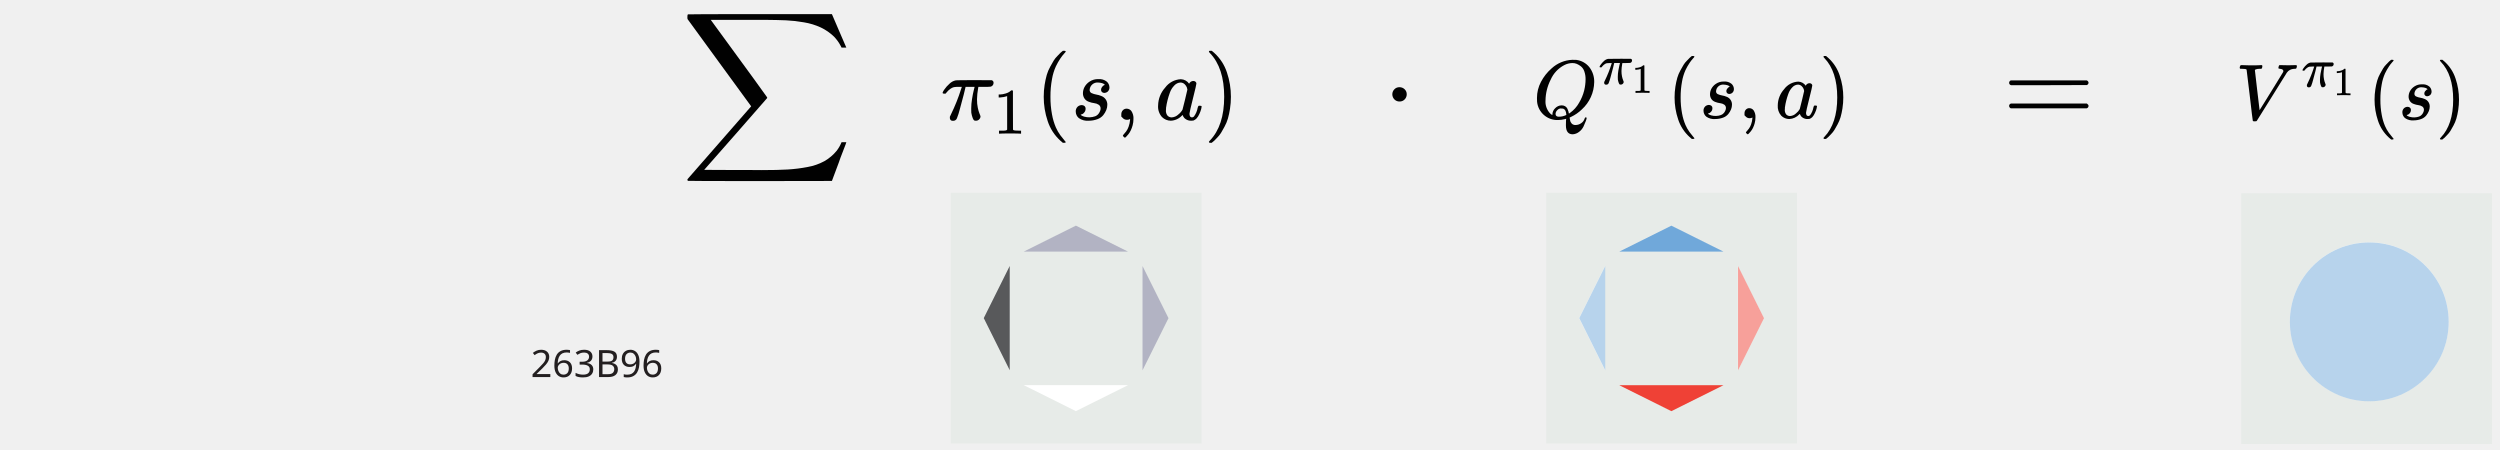
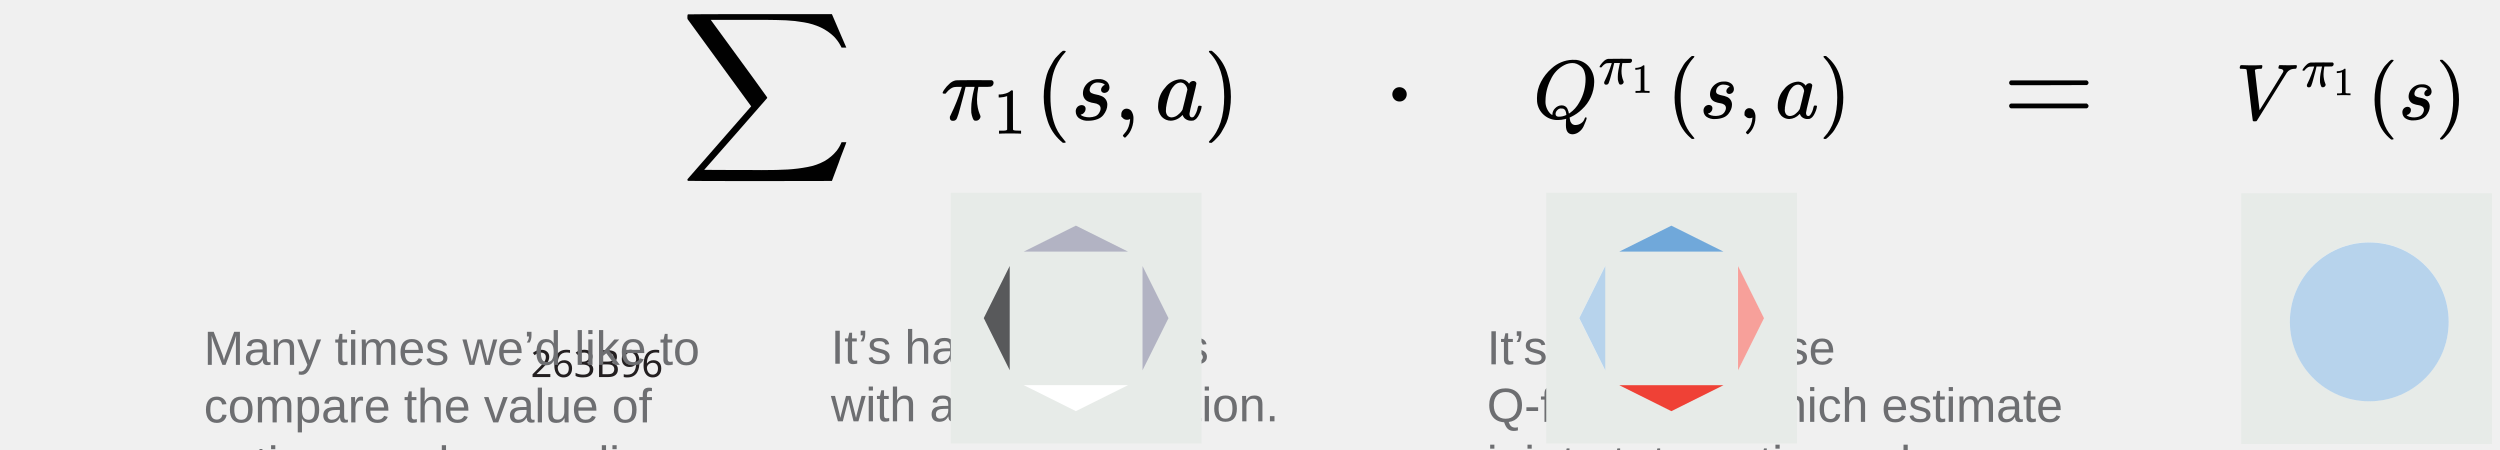
<svg xmlns="http://www.w3.org/2000/svg" id="Layer_1" data-name="Layer 1" viewBox="0 0 795.977 143.028">
  <defs>
    <style>
      .cls-1 {
+         font-size: 15.273px;
+         fill: #6d6e71;
+         font-family: ArialMT, Arial;
+       }
+ 
+       .cls-2 {
+         letter-spacing: -0.018em;
+       }
+ 
+       .cls-3 {
        font-size: 12px;
        fill: #231f20;
        font-family: MyriadPro-Regular, Myriad Pro;
      }

-       .cls-2 {
+       .cls-4 {
+         letter-spacing: -0.074em;
+       }
+ 
+       .cls-5 {
        fill: #e7ebe8;
      }

-       .cls-3 {
+       .cls-6 {
        fill: #58595b;
      }

-       .cls-4 {
+       .cls-7 {
        fill: #fff;
      }

-       .cls-5 {
+       .cls-8 {
        fill: #b2b3c3;
      }

-       .cls-10, .cls-6 {
+       .cls-13, .cls-9 {
        fill: #70a8da;
      }

-       .cls-6, .cls-9 {
+       .cls-12, .cls-9 {
        opacity: 0.5;
      }

-       .cls-7 {
+       .cls-10 {
        fill: #010101;
      }

-       .cls-8, .cls-9 {
+       .cls-11, .cls-12 {
        fill: #ef4136;
      }
    </style>
  </defs>
-   <text class="cls-1" transform="translate(168.9828 120.0464)">263B96</text>
-   <rect class="cls-2" x="302.713" y="61.367" width="79.831" height="79.831" />
-   <polygon class="cls-3" points="313.22 101.281 321.486 117.877 321.486 84.685 313.22 101.281" />
-   <polygon class="cls-4" points="342.549 130.898 359.145 122.632 325.952 122.632 342.549 130.898" />
-   <polygon class="cls-5" points="372.037 101.299 363.771 84.703 363.771 117.896 372.037 101.299" />
-   <polygon class="cls-5" points="342.549 71.839 325.952 80.105 359.145 80.105 342.549 71.839" />
-   <rect class="cls-2" x="713.595" y="61.536" width="79.831" height="79.831" />
-   <circle class="cls-4" cx="754.357" cy="102.449" r="25.285" />
-   <circle class="cls-6" cx="754.355" cy="102.479" r="25.285" />
+   <text class="cls-1" transform="translate(264.5498 115.8127)">It<tspan class="cls-2" x="8.486" y="0">’</tspan>
+     <tspan x="11.604" y="0">s hard to do this</tspan>
+     <tspan x="0" y="18.327">with a value function.</tspan>
+   </text>
+   <text class="cls-1" transform="translate(473.4382 115.9902)">It<tspan class="cls-2" x="8.486" y="0">’</tspan>
+     <tspan x="11.604" y="0">s easier to use</tspan>
+     <tspan x="0" y="18.327">Q-functions which estimate</tspan>
+     <tspan x="0" y="36.654">joint state-action values.</tspan>
+   </text>
+   <text class="cls-3" transform="translate(168.9828 120.0465)">263B96</text>
+   <text class="cls-1" transform="translate(64.91746 116.1677)">Many times we’d like to<tspan x="0" y="18.327">compare the value of</tspan>
+     <tspan x="0" y="36.654">actions under a polic</tspan>
+     <tspan class="cls-4" x="140.086" y="36.654">y</tspan>
+     <tspan x="146.589" y="36.654">.</tspan>
+   </text>
+   <rect class="cls-5" x="302.713" y="61.367" width="79.831" height="79.831" />
+   <polygon class="cls-6" points="313.22 101.281 321.486 117.877 321.486 84.685 313.22 101.281" />
+   <polygon class="cls-7" points="342.549 130.898 359.145 122.632 325.952 122.632 342.549 130.898" />
+   <polygon class="cls-8" points="372.037 101.299 363.771 84.703 363.771 117.896 372.037 101.299" />
+   <polygon class="cls-8" points="342.549 71.839 325.952 80.105 359.145 80.105 342.549 71.839" />
+   <rect class="cls-5" x="713.595" y="61.536" width="79.831" height="79.831" />
+   <circle class="cls-7" cx="754.357" cy="102.449" r="25.285" />
+   <circle class="cls-9" cx="754.355" cy="102.479" r="25.285" />
  <g>
-     <path id="MJMATHI-56" class="cls-7" d="M713.112,21.621a1.201,1.201,0,0,1,.33-.888h.279q1.066.076,2.665.076,2.995,0,3.529-.076h.254q.152.152.152.228t-.051.457a1.398,1.398,0,0,1-.228.482h-.533q-.558.051-.762.051-.736.127-.812.381,0,.051.736,6.372t.762,6.372l1.853-2.97q1.853-2.97,3.706-5.991t1.904-3.122a.755.755,0,0,0,.102-.381q0-.609-1.117-.711-.457,0-.457-.279,0-.025.051-.33a1.366,1.366,0,0,1,.152-.457.403.403,0,0,1,.33-.102h.305q.254,0,.863.025t1.625.025q1.752,0,2.209-.051h.178q.178.178.178.279a1.553,1.553,0,0,1-.228.812.726.726,0,0,1-.432.076q-.33.025-.609.051a1.888,1.888,0,0,0-.533.127q-.254.102-.406.178a1.589,1.589,0,0,0-.305.203,1.42,1.42,0,0,1-.254.178.552.552,0,0,0-.203.228q-.102.178-.178.178l-4.899,7.869q-4.569,7.387-4.722,7.565-.076.051-.178.127l-.457.025h-.178q-.457,0-.457-.178-.076-.152-.99-8.123-.965-8.073-.99-8.149-.127-.279-1.574-.279h-.432A.352.352,0,0,1,713.112,21.621Z" />
+     <path id="MJMATHI-56" class="cls-10" d="M713.112,21.621a1.201,1.201,0,0,1,.33-.888h.279q1.066.076,2.665.076,2.995,0,3.529-.076h.254q.152.152.152.228t-.051.457a1.398,1.398,0,0,1-.228.482h-.533q-.558.051-.762.051-.736.127-.812.381,0,.051.736,6.372t.762,6.372l1.853-2.97q1.853-2.97,3.706-5.991t1.904-3.122a.755.755,0,0,0,.102-.381q0-.609-1.117-.711-.457,0-.457-.279,0-.025.051-.33a1.366,1.366,0,0,1,.152-.457.403.403,0,0,1,.33-.102h.305q.254,0,.863.025t1.625.025q1.752,0,2.209-.051h.178q.178.178.178.279a1.553,1.553,0,0,1-.228.812.726.726,0,0,1-.432.076q-.33.025-.609.051a1.888,1.888,0,0,0-.533.127q-.254.102-.406.178a1.589,1.589,0,0,0-.305.203,1.42,1.42,0,0,1-.254.178.552.552,0,0,0-.203.228q-.102.178-.178.178l-4.899,7.869q-4.569,7.387-4.722,7.565-.076.051-.178.127l-.457.025h-.178q-.457,0-.457-.178-.076-.152-.99-8.123-.965-8.073-.99-8.149-.127-.279-1.574-.279h-.432A.352.352,0,0,1,713.112,21.621Z" />
    <g>
-       <path id="MJMATHI-3C0" class="cls-7" d="M735.104,27.81a.532.532,0,0,1-.61-.592V27.02l.233-.503a34.779,34.779,0,0,0,1.956-4.9l.144-.431h-.574a5.983,5.983,0,0,0-.969.054,1.942,1.942,0,0,0-.7.341,2.345,2.345,0,0,0-.395.323,4.625,4.625,0,0,0-.341.377,2.212,2.212,0,0,0-.162.215,1.024,1.024,0,0,1-.269.018q-.341,0-.341-.179a2.167,2.167,0,0,1,.341-.628,6.103,6.103,0,0,1,.987-1.113,2.44,2.44,0,0,1,1.274-.682q.126-.036,4.038-.036,2.872,0,2.943.018a.49.49,0,0,1,.359.503.75.75,0,0,1-.574.754,9.733,9.733,0,0,1-1.238.036h-1.149l-.054.305A13.471,13.471,0,0,0,739.788,23.628a7.82,7.82,0,0,0,.162,1.669,6.485,6.485,0,0,0,.341,1.149,2.093,2.093,0,0,1,.179.503.832.832,0,0,1-.251.574.844.844,0,0,1-.646.269.827.827,0,0,1-.323-.054q-.126-.054-.287-.431a5.184,5.184,0,0,1-.287-1.077q-.018-.162-.018-.79a11.91,11.91,0,0,1,.162-1.884q.162-1.005.323-1.651l.179-.718h-1.759l-.018.072q0,.054-.341,1.418t-.772,2.89a13.376,13.376,0,0,1-.556,1.741A.755.755,0,0,1,735.104,27.81Z" />
-       <path id="MJMAIN-31" class="cls-7" d="M745.668,22.98l-.165.063a3.639,3.639,0,0,1-.508.127,5.85,5.85,0,0,1-.736.089h-.241V22.675h.241a4.128,4.128,0,0,0,1.104-.19,2.998,2.998,0,0,0,.711-.305,3.254,3.254,0,0,0,.355-.279q.025-.038.152-.038a.354.354,0,0,1,.216.076v3.795l.013,3.808a.503.503,0,0,0,.152.114,1.505,1.505,0,0,0,.305.051q.241.025.787.025h.33v.584h-.14q-.267-.038-2.018-.038-1.726,0-1.993.038h-.152v-.584h.812a3.049,3.049,0,0,0,.317-.013,1.244,1.244,0,0,0,.203-.038.76.76,0,0,1,.102-.025q.013,0,.076-.063t.076-.051Z" />
+       <path id="MJMATHI-3C0" class="cls-10" d="M735.104,27.81a.532.532,0,0,1-.61-.592V27.02l.233-.503a34.779,34.779,0,0,0,1.956-4.9l.144-.431h-.574a5.983,5.983,0,0,0-.969.054,1.942,1.942,0,0,0-.7.341,2.345,2.345,0,0,0-.395.323,4.625,4.625,0,0,0-.341.377,2.212,2.212,0,0,0-.162.215,1.024,1.024,0,0,1-.269.018q-.341,0-.341-.179a2.167,2.167,0,0,1,.341-.628,6.103,6.103,0,0,1,.987-1.113,2.44,2.44,0,0,1,1.274-.682q.126-.036,4.038-.036,2.872,0,2.943.018a.49.49,0,0,1,.359.503.75.75,0,0,1-.574.754,9.733,9.733,0,0,1-1.238.036h-1.149l-.054.305A13.471,13.471,0,0,0,739.788,23.628a7.82,7.82,0,0,0,.162,1.669,6.485,6.485,0,0,0,.341,1.149,2.093,2.093,0,0,1,.179.503.832.832,0,0,1-.251.574.844.844,0,0,1-.646.269.827.827,0,0,1-.323-.054q-.126-.054-.287-.431a5.184,5.184,0,0,1-.287-1.077q-.018-.162-.018-.79a11.91,11.91,0,0,1,.162-1.884q.162-1.005.323-1.651l.179-.718h-1.759l-.018.072q0,.054-.341,1.418t-.772,2.89a13.376,13.376,0,0,1-.556,1.741A.755.755,0,0,1,735.104,27.81Z" />
+       <path id="MJMAIN-31" class="cls-10" d="M745.668,22.98l-.165.063a3.639,3.639,0,0,1-.508.127,5.85,5.85,0,0,1-.736.089h-.241V22.675h.241a4.128,4.128,0,0,0,1.104-.19,2.998,2.998,0,0,0,.711-.305,3.254,3.254,0,0,0,.355-.279q.025-.038.152-.038a.354.354,0,0,1,.216.076v3.795l.013,3.808a.503.503,0,0,0,.152.114,1.505,1.505,0,0,0,.305.051q.241.025.787.025h.33v.584h-.14q-.267-.038-2.018-.038-1.726,0-1.993.038h-.152v-.584h.812a3.049,3.049,0,0,0,.317-.013,1.244,1.244,0,0,0,.203-.038.76.76,0,0,1,.102-.025q.013,0,.076-.063t.076-.051Z" />
    </g>
-     <path id="MJMAIN-28" class="cls-7" d="M756.038,31.725a20.881,20.881,0,0,1,.254-3.325,23.266,23.266,0,0,1,.584-2.716,10.63,10.63,0,0,1,.939-2.234q.609-1.092.965-1.701a6.742,6.742,0,0,1,1.066-1.32q.711-.711.838-.863a4.575,4.575,0,0,1,.635-.533h.432q.355,0,.355.228a2.051,2.051,0,0,1-.432.533,11.524,11.524,0,0,0-1.041,1.345,17.563,17.563,0,0,0-1.244,2.183,14.442,14.442,0,0,0-1.066,3.503,25.621,25.621,0,0,0-.432,4.899,25.223,25.223,0,0,0,.432,4.874,16.487,16.487,0,0,0,1.041,3.529,11.497,11.497,0,0,0,1.244,2.183q.635.838,1.066,1.345a5.732,5.732,0,0,1,.432.533q0,.228-.381.228h-.406l-.711-.609A12.527,12.527,0,0,1,757.13,38.427,20.755,20.755,0,0,1,756.038,31.725Z" />
-     <path id="MJMATHI-73" class="cls-7" d="M766.878,30.735a3.762,3.762,0,0,1,.406-1.65,4.176,4.176,0,0,1,1.422-1.549,4.056,4.056,0,0,1,2.462-.685,3.207,3.207,0,0,1,2.285.685,2.175,2.175,0,0,1,.736,1.523,1.512,1.512,0,0,1-.432,1.193,1.538,1.538,0,0,1-.965.406,1.014,1.014,0,0,1-.609-.203.821.821,0,0,1-.305-.66,1.152,1.152,0,0,1,.228-.711,2.28,2.28,0,0,1,.432-.457.614.614,0,0,1,.33-.152.022.022,0,0,0,.025-.025q0-.076-.178-.228a1.734,1.734,0,0,0-.635-.279,4.492,4.492,0,0,0-.99-.152,2.147,2.147,0,0,0-2.361,2.005.918.918,0,0,0,.482.888,5.265,5.265,0,0,0,1.396.432,5.562,5.562,0,0,1,1.32.381,2.509,2.509,0,0,1,1.675,2.437,3.863,3.863,0,0,1-.279,1.422,5.678,5.678,0,0,1-.838,1.422,3.672,3.672,0,0,1-1.599,1.117,6.893,6.893,0,0,1-2.386.432,4.106,4.106,0,0,1-2.767-.736,2.349,2.349,0,0,1-.838-1.726A1.726,1.726,0,0,1,765.431,34.441a1.753,1.753,0,0,1,1.117-.432,1.225,1.225,0,0,1,.711.228.945.945,0,0,1,.355.787,1.519,1.519,0,0,1-.457,1.117,1.25,1.25,0,0,1-.787.457.195.195,0,0,1-.076.025q-.025,0-.025.051a.549.549,0,0,0,.203.203,3.544,3.544,0,0,0,.787.33,4.993,4.993,0,0,0,2.97-.102,2.181,2.181,0,0,0,.965-.711,3.37,3.37,0,0,0,.432-.787,1.915,1.915,0,0,0,.127-.635,1.196,1.196,0,0,0-.533-1.066,2.698,2.698,0,0,0-1.218-.432,6.283,6.283,0,0,1-1.498-.381,2.349,2.349,0,0,1-1.193-.888A2.555,2.555,0,0,1,766.878,30.735Z" />
-     <path id="MJMAIN-29" class="cls-7" d="M776.981,19.057l.102-.025h.558l.711.609a12.527,12.527,0,0,1,3.478,5.382,20.755,20.755,0,0,1,1.092,6.702,21.192,21.192,0,0,1-.254,3.325,21.824,21.824,0,0,1-.584,2.716,11.434,11.434,0,0,1-.939,2.234q-.609,1.117-.965,1.701a7.722,7.722,0,0,1-1.041,1.295q-.685.711-.812.838t-.584.482l-.102.102h-.584a.149.149,0,0,1-.127-.076.598.598,0,0,1-.076-.228q.025-.025.279-.33,3.935-4.087,3.935-12.058t-3.935-12.058q-.254-.305-.279-.33A.298.298,0,0,1,776.981,19.057Z" />
+     <path id="MJMAIN-28" class="cls-10" d="M756.038,31.725a20.881,20.881,0,0,1,.254-3.325,23.266,23.266,0,0,1,.584-2.716,10.63,10.63,0,0,1,.939-2.234q.609-1.092.965-1.701a6.742,6.742,0,0,1,1.066-1.32q.711-.711.838-.863a4.575,4.575,0,0,1,.635-.533h.432q.355,0,.355.228a2.051,2.051,0,0,1-.432.533,11.524,11.524,0,0,0-1.041,1.345,17.563,17.563,0,0,0-1.244,2.183,14.442,14.442,0,0,0-1.066,3.503,25.621,25.621,0,0,0-.432,4.899,25.223,25.223,0,0,0,.432,4.874,16.487,16.487,0,0,0,1.041,3.529,11.497,11.497,0,0,0,1.244,2.183q.635.838,1.066,1.345a5.732,5.732,0,0,1,.432.533q0,.228-.381.228h-.406l-.711-.609A12.527,12.527,0,0,1,757.13,38.427,20.755,20.755,0,0,1,756.038,31.725Z" />
+     <path id="MJMATHI-73" class="cls-10" d="M766.878,30.735a3.762,3.762,0,0,1,.406-1.65,4.176,4.176,0,0,1,1.422-1.549,4.056,4.056,0,0,1,2.462-.685,3.207,3.207,0,0,1,2.285.685,2.175,2.175,0,0,1,.736,1.523,1.512,1.512,0,0,1-.432,1.193,1.538,1.538,0,0,1-.965.406,1.014,1.014,0,0,1-.609-.203.821.821,0,0,1-.305-.66,1.152,1.152,0,0,1,.228-.711,2.28,2.28,0,0,1,.432-.457.614.614,0,0,1,.33-.152.022.022,0,0,0,.025-.025q0-.076-.178-.228a1.734,1.734,0,0,0-.635-.279,4.492,4.492,0,0,0-.99-.152,2.147,2.147,0,0,0-2.361,2.005.918.918,0,0,0,.482.888,5.265,5.265,0,0,0,1.396.432,5.562,5.562,0,0,1,1.32.381,2.509,2.509,0,0,1,1.675,2.437,3.863,3.863,0,0,1-.279,1.422,5.678,5.678,0,0,1-.838,1.422,3.672,3.672,0,0,1-1.599,1.117,6.893,6.893,0,0,1-2.386.432,4.106,4.106,0,0,1-2.767-.736,2.349,2.349,0,0,1-.838-1.726A1.726,1.726,0,0,1,765.431,34.441a1.753,1.753,0,0,1,1.117-.432,1.225,1.225,0,0,1,.711.228.945.945,0,0,1,.355.787,1.519,1.519,0,0,1-.457,1.117,1.25,1.25,0,0,1-.787.457.195.195,0,0,1-.076.025q-.025,0-.025.051a.549.549,0,0,0,.203.203,3.544,3.544,0,0,0,.787.33,4.993,4.993,0,0,0,2.97-.102,2.181,2.181,0,0,0,.965-.711,3.37,3.37,0,0,0,.432-.787,1.915,1.915,0,0,0,.127-.635,1.196,1.196,0,0,0-.533-1.066,2.698,2.698,0,0,0-1.218-.432,6.283,6.283,0,0,1-1.498-.381,2.349,2.349,0,0,1-1.193-.888A2.555,2.555,0,0,1,766.878,30.735Z" />
+     <path id="MJMAIN-29" class="cls-10" d="M776.981,19.057l.102-.025h.558l.711.609a12.527,12.527,0,0,1,3.478,5.382,20.755,20.755,0,0,1,1.092,6.702,21.192,21.192,0,0,1-.254,3.325,21.824,21.824,0,0,1-.584,2.716,11.434,11.434,0,0,1-.939,2.234q-.609,1.117-.965,1.701a7.722,7.722,0,0,1-1.041,1.295q-.685.711-.812.838t-.584.482l-.102.102h-.584a.149.149,0,0,1-.127-.076.598.598,0,0,1-.076-.228q.025-.025.279-.33,3.935-4.087,3.935-12.058t-3.935-12.058q-.254-.305-.279-.33A.298.298,0,0,1,776.981,19.057Z" />
  </g>
-   <path id="MJSZ2-2211" class="cls-7" d="M219.042,4.572q.114-.076,22.971-.076h22.857l2.202,5.126q2.24,5.24,2.392,5.543h-1.519l-.266-.532a12.828,12.828,0,0,0-2.126-2.962,15.937,15.937,0,0,0-4.215-2.924,20.79,20.79,0,0,0-5.354-1.633,44.167,44.167,0,0,0-5.733-.645q-2.696-.114-6.948-.152H226.294l.304.418Q244.177,30.77,244.253,30.998a.342.342,0,0,1,0,.228q-.114.114-10.024,11.467L224.206,54.083q0,.038,8.011.038h5.354q3.379,0,4.86.038,5.164,0,8.353-.19a48.773,48.773,0,0,0,6.341-.797,17.485,17.485,0,0,0,5.354-1.86,14.239,14.239,0,0,0,3.911-3.303,12.032,12.032,0,0,0,1.557-2.734h1.519q0,.038-.266.797t-.949,2.468q-.683,1.709-1.177,3.189l-2.202,5.885-22.819.038q-22.857,0-22.971-.076a.323.323,0,0,1-.228-.342.583.583,0,0,1,.076-.228l20.237-23.161q0-.038-1.253-1.709T233.926,26.669Q231.192,22.873,228.99,19.911L218.89,6.052l-.038-.57Q218.852,4.686,219.042,4.572Z" />
-   <path id="MJMAIN-22C5" class="cls-7" d="M443.299,30.039a2.249,2.249,0,0,1,.645-1.595,2.149,2.149,0,0,1,1.633-.683,2.325,2.325,0,0,1,1.595.608,2.191,2.191,0,0,1,.721,1.633,2.295,2.295,0,0,1-.645,1.633,2.149,2.149,0,0,1-1.633.683,2.213,2.213,0,0,1-1.633-.645A2.348,2.348,0,0,1,443.299,30.039Z" />
-   <rect class="cls-2" x="492.313" y="61.379" width="79.831" height="79.831" />
-   <polygon class="cls-4" points="561.597 101.33 553.331 84.733 553.332 117.926 561.597 101.33" />
-   <polygon class="cls-4" points="502.782 101.292 511.048 117.889 511.048 84.696 502.782 101.292" />
-   <polygon class="cls-6" points="502.821 101.292 511.086 117.889 511.086 84.696 502.821 101.292" />
-   <polygon class="cls-8" points="532.149 130.909 548.745 122.643 515.552 122.643 532.149 130.909" />
-   <polygon class="cls-9" points="561.637 101.311 553.371 84.715 553.371 117.907 561.637 101.311" />
-   <polygon class="cls-10" points="532.149 71.85 515.552 80.116 548.745 80.116 532.149 71.85" />
+   <path id="MJSZ2-2211" class="cls-10" d="M219.042,4.572q.114-.076,22.971-.076h22.857l2.202,5.126q2.24,5.24,2.392,5.543h-1.519l-.266-.532a12.828,12.828,0,0,0-2.126-2.962,15.937,15.937,0,0,0-4.215-2.924,20.79,20.79,0,0,0-5.354-1.633,44.167,44.167,0,0,0-5.733-.645q-2.696-.114-6.948-.152H226.294l.304.418Q244.177,30.77,244.253,30.998a.342.342,0,0,1,0,.228q-.114.114-10.024,11.467L224.206,54.083q0,.038,8.011.038h5.354q3.379,0,4.86.038,5.164,0,8.353-.19a48.773,48.773,0,0,0,6.341-.797,17.485,17.485,0,0,0,5.354-1.86,14.239,14.239,0,0,0,3.911-3.303,12.032,12.032,0,0,0,1.557-2.734h1.519q0,.038-.266.797t-.949,2.468q-.683,1.709-1.177,3.189l-2.202,5.885-22.819.038q-22.857,0-22.971-.076a.323.323,0,0,1-.228-.342.583.583,0,0,1,.076-.228l20.237-23.161q0-.038-1.253-1.709T233.926,26.669Q231.192,22.873,228.99,19.911L218.89,6.052l-.038-.57Q218.852,4.686,219.042,4.572Z" />
+   <path id="MJMAIN-22C5" class="cls-10" d="M443.299,30.039a2.249,2.249,0,0,1,.645-1.595,2.149,2.149,0,0,1,1.633-.683,2.325,2.325,0,0,1,1.595.608,2.191,2.191,0,0,1,.721,1.633,2.295,2.295,0,0,1-.645,1.633,2.149,2.149,0,0,1-1.633.683,2.213,2.213,0,0,1-1.633-.645A2.348,2.348,0,0,1,443.299,30.039Z" />
+   <rect class="cls-5" x="492.313" y="61.379" width="79.831" height="79.831" />
+   <polygon class="cls-7" points="561.597 101.33 553.331 84.733 553.332 117.926 561.597 101.33" />
+   <polygon class="cls-7" points="502.782 101.292 511.048 117.889 511.048 84.696 502.782 101.292" />
+   <polygon class="cls-9" points="502.821 101.292 511.086 117.889 511.086 84.696 502.821 101.292" />
+   <polygon class="cls-11" points="532.149 130.909 548.745 122.643 515.552 122.643 532.149 130.909" />
+   <polygon class="cls-12" points="561.637 101.311 553.371 84.715 553.371 117.907 561.637 101.311" />
+   <polygon class="cls-13" points="532.149 71.85 515.552 80.116 548.745 80.116 532.149 71.85" />
  <g>
-     <path id="MJMATHI-51" class="cls-7" d="M498.574,39.748q0-.872.026-1.32a2.61,2.61,0,0,1,.053-.502v-.106l-.396.106a9.607,9.607,0,0,1-2.218.291,6.481,6.481,0,0,1-6.655-5.889q-.026-.211-.026-1.136a10.925,10.925,0,0,1,1.268-5.123,14.792,14.792,0,0,1,3.407-4.305,10.301,10.301,0,0,1,6.576-2.72q1.004,0,1.268.026a6.288,6.288,0,0,1,4.12,2.271,7.446,7.446,0,0,1,1.585,4.807,12.016,12.016,0,0,1-3.909,8.662,12.666,12.666,0,0,1-3.46,2.403l-.449.211v.132q0,.026.132.713a2.078,2.078,0,0,0,.555,1.109,1.644,1.644,0,0,0,1.215.423,3.077,3.077,0,0,0,1.769-.581,2.687,2.687,0,0,0,1.109-1.505q.158-.37.343-.37a.272.272,0,0,1,.29.238,3.95,3.95,0,0,1-.264.951q-.264.739-.739,1.743a4.585,4.585,0,0,1-1.426,1.717,3.604,3.604,0,0,1-2.007.766q-2.166,0-2.166-2.826Zm6.259-14.473a7.372,7.372,0,0,0-.396-2.535,3.472,3.472,0,0,0-1.083-1.611,5.955,5.955,0,0,0-1.32-.792,3.605,3.605,0,0,0-1.4-.264,5.762,5.762,0,0,0-2.588.66A9.508,9.508,0,0,0,493.715,25.381a14.872,14.872,0,0,0-1.637,6.55,5.454,5.454,0,0,0,1.426,4.146,2.48,2.48,0,0,0,.766.555v-.211a2.762,2.762,0,0,1,.872-1.954,2.871,2.871,0,0,1,2.06-.924,2.136,2.136,0,0,1,1.136.291,1.826,1.826,0,0,1,.713.792,4.348,4.348,0,0,1,.317.845q.079.343.158.713l.343-.238a9.781,9.781,0,0,0,2.879-3.196,14.418,14.418,0,0,0,1.637-3.935A15.458,15.458,0,0,0,504.833,25.275Zm-8.504,11.884a5.242,5.242,0,0,0,2.377-.555L498.68,36.341q-.106-1.453-.977-1.743a3.233,3.233,0,0,0-.502-.053h-.158a.153.153,0,0,1-.106-.026,1.608,1.608,0,0,0-1.083.528,1.731,1.731,0,0,0-.581,1.215Q495.273,37.16,496.33,37.16Z" />
+     <path id="MJMATHI-51" class="cls-10" d="M498.574,39.748q0-.872.026-1.32a2.61,2.61,0,0,1,.053-.502v-.106l-.396.106a9.607,9.607,0,0,1-2.218.291,6.481,6.481,0,0,1-6.655-5.889q-.026-.211-.026-1.136a10.925,10.925,0,0,1,1.268-5.123,14.792,14.792,0,0,1,3.407-4.305,10.301,10.301,0,0,1,6.576-2.72q1.004,0,1.268.026a6.288,6.288,0,0,1,4.12,2.271,7.446,7.446,0,0,1,1.585,4.807,12.016,12.016,0,0,1-3.909,8.662,12.666,12.666,0,0,1-3.46,2.403l-.449.211v.132q0,.026.132.713a2.078,2.078,0,0,0,.555,1.109,1.644,1.644,0,0,0,1.215.423,3.077,3.077,0,0,0,1.769-.581,2.687,2.687,0,0,0,1.109-1.505q.158-.37.343-.37a.272.272,0,0,1,.29.238,3.95,3.95,0,0,1-.264.951q-.264.739-.739,1.743a4.585,4.585,0,0,1-1.426,1.717,3.604,3.604,0,0,1-2.007.766q-2.166,0-2.166-2.826Zm6.259-14.473a7.372,7.372,0,0,0-.396-2.535,3.472,3.472,0,0,0-1.083-1.611,5.955,5.955,0,0,0-1.32-.792,3.605,3.605,0,0,0-1.4-.264,5.762,5.762,0,0,0-2.588.66A9.508,9.508,0,0,0,493.715,25.381a14.872,14.872,0,0,0-1.637,6.55,5.454,5.454,0,0,0,1.426,4.146,2.48,2.48,0,0,0,.766.555v-.211a2.762,2.762,0,0,1,.872-1.954,2.871,2.871,0,0,1,2.06-.924,2.136,2.136,0,0,1,1.136.291,1.826,1.826,0,0,1,.713.792,4.348,4.348,0,0,1,.317.845q.079.343.158.713l.343-.238a9.781,9.781,0,0,0,2.879-3.196,14.418,14.418,0,0,0,1.637-3.935A15.458,15.458,0,0,0,504.833,25.275Zm-8.504,11.884a5.242,5.242,0,0,0,2.377-.555L498.68,36.341q-.106-1.453-.977-1.743a3.233,3.233,0,0,0-.502-.053h-.158a.153.153,0,0,1-.106-.026,1.608,1.608,0,0,0-1.083.528,1.731,1.731,0,0,0-.581,1.215Q495.273,37.16,496.33,37.16Z" />
    <g>
-       <path id="MJMATHI-3C0-2" data-name="MJMATHI-3C0" class="cls-7" d="M511.392,26.96a.553.553,0,0,1-.635-.616v-.205l.243-.523a36.181,36.181,0,0,0,2.035-5.097l.149-.448h-.597a6.226,6.226,0,0,0-1.008.056,2.02,2.02,0,0,0-.728.355,2.44,2.44,0,0,0-.411.336,4.812,4.812,0,0,0-.355.392,2.298,2.298,0,0,0-.168.224,1.065,1.065,0,0,1-.28.019q-.355,0-.355-.187a2.254,2.254,0,0,1,.355-.653,6.349,6.349,0,0,1,1.027-1.158,2.539,2.539,0,0,1,1.326-.71q.131-.037,4.201-.037,2.987,0,3.062.019a.51.51,0,0,1,.373.523.78.78,0,0,1-.597.784,10.125,10.125,0,0,1-1.288.037h-1.195l-.056.317a14.015,14.015,0,0,0-.224,2.222,8.135,8.135,0,0,0,.168,1.736,6.746,6.746,0,0,0,.355,1.195,2.177,2.177,0,0,1,.187.523.865.865,0,0,1-.261.597.878.878,0,0,1-.672.28.861.861,0,0,1-.336-.056q-.131-.056-.299-.448a5.394,5.394,0,0,1-.299-1.12q-.019-.168-.019-.822a12.391,12.391,0,0,1,.168-1.961q.168-1.046.336-1.718l.187-.747h-1.83l-.019.075q0,.056-.355,1.475t-.803,3.006a13.916,13.916,0,0,1-.579,1.811A.785.785,0,0,1,511.392,26.96Z" />
-       <path id="MJMAIN-31-2" data-name="MJMAIN-31" class="cls-7" d="M522.383,21.935l-.172.066a3.783,3.783,0,0,1-.528.132,6.086,6.086,0,0,1-.766.092h-.251v-.607h.251a4.294,4.294,0,0,0,1.149-.198,3.119,3.119,0,0,0,.739-.317,3.387,3.387,0,0,0,.37-.291q.026-.04.158-.04a.368.368,0,0,1,.224.079V24.8l.013,3.961a.523.523,0,0,0,.158.119,1.567,1.567,0,0,0,.317.053q.251.026.819.026h.343v.607h-.145q-.277-.04-2.1-.04-1.796,0-2.073.04h-.158v-.607h.845a3.172,3.172,0,0,0,.33-.013,1.293,1.293,0,0,0,.211-.04.791.791,0,0,1,.106-.026q.013,0,.079-.066t.079-.053Z" />
+       <path id="MJMATHI-3C0-2" data-name="MJMATHI-3C0" class="cls-10" d="M511.392,26.96a.553.553,0,0,1-.635-.616v-.205l.243-.523a36.181,36.181,0,0,0,2.035-5.097l.149-.448h-.597a6.226,6.226,0,0,0-1.008.056,2.02,2.02,0,0,0-.728.355,2.44,2.44,0,0,0-.411.336,4.812,4.812,0,0,0-.355.392,2.298,2.298,0,0,0-.168.224,1.065,1.065,0,0,1-.28.019q-.355,0-.355-.187a2.254,2.254,0,0,1,.355-.653,6.349,6.349,0,0,1,1.027-1.158,2.539,2.539,0,0,1,1.326-.71q.131-.037,4.201-.037,2.987,0,3.062.019a.51.51,0,0,1,.373.523.78.78,0,0,1-.597.784,10.125,10.125,0,0,1-1.288.037h-1.195l-.056.317a14.015,14.015,0,0,0-.224,2.222,8.135,8.135,0,0,0,.168,1.736,6.746,6.746,0,0,0,.355,1.195,2.177,2.177,0,0,1,.187.523.865.865,0,0,1-.261.597.878.878,0,0,1-.672.28.861.861,0,0,1-.336-.056q-.131-.056-.299-.448a5.394,5.394,0,0,1-.299-1.12q-.019-.168-.019-.822a12.391,12.391,0,0,1,.168-1.961q.168-1.046.336-1.718l.187-.747h-1.83l-.019.075q0,.056-.355,1.475t-.803,3.006a13.916,13.916,0,0,1-.579,1.811A.785.785,0,0,1,511.392,26.96Z" />
+       <path id="MJMAIN-31-2" data-name="MJMAIN-31" class="cls-10" d="M522.383,21.935l-.172.066a3.783,3.783,0,0,1-.528.132,6.086,6.086,0,0,1-.766.092h-.251v-.607h.251a4.294,4.294,0,0,0,1.149-.198,3.119,3.119,0,0,0,.739-.317,3.387,3.387,0,0,0,.37-.291q.026-.04.158-.04a.368.368,0,0,1,.224.079V24.8l.013,3.961a.523.523,0,0,0,.158.119,1.567,1.567,0,0,0,.317.053q.251.026.819.026h.343v.607h-.145q-.277-.04-2.1-.04-1.796,0-2.073.04h-.158v-.607h.845a3.172,3.172,0,0,0,.33-.013,1.293,1.293,0,0,0,.211-.04.791.791,0,0,1,.106-.026q.013,0,.079-.066t.079-.053Z" />
    </g>
-     <path id="MJMAIN-28-2" data-name="MJMAIN-28" class="cls-7" d="M533.171,31.033a21.723,21.723,0,0,1,.264-3.46,24.207,24.207,0,0,1,.607-2.826,11.059,11.059,0,0,1,.977-2.324q.634-1.136,1.004-1.769a7.015,7.015,0,0,1,1.109-1.373q.739-.739.872-.898a4.759,4.759,0,0,1,.66-.555h.449q.37,0,.37.238a2.134,2.134,0,0,1-.449.555,11.989,11.989,0,0,0-1.083,1.4,18.27,18.27,0,0,0-1.294,2.271,15.025,15.025,0,0,0-1.109,3.645,26.655,26.655,0,0,0-.449,5.097,26.24,26.24,0,0,0,.449,5.071,17.152,17.152,0,0,0,1.083,3.671,11.961,11.961,0,0,0,1.294,2.271q.66.872,1.109,1.4a5.965,5.965,0,0,1,.449.555q0,.238-.396.238h-.423l-.739-.634a13.033,13.033,0,0,1-3.618-5.599A21.593,21.593,0,0,1,533.171,31.033Z" />
-     <path id="MJMATHI-73-2" data-name="MJMATHI-73" class="cls-7" d="M544.448,30.003a3.914,3.914,0,0,1,.423-1.717,4.345,4.345,0,0,1,1.479-1.611,4.22,4.22,0,0,1,2.562-.713,3.337,3.337,0,0,1,2.377.713,2.263,2.263,0,0,1,.766,1.585,1.573,1.573,0,0,1-.449,1.241,1.6,1.6,0,0,1-1.004.423,1.055,1.055,0,0,1-.634-.211.854.854,0,0,1-.317-.687,1.198,1.198,0,0,1,.238-.739,2.373,2.373,0,0,1,.449-.475.639.639,0,0,1,.343-.158.023.023,0,0,0,.026-.026q0-.079-.185-.238a1.804,1.804,0,0,0-.66-.291,4.673,4.673,0,0,0-1.03-.158,2.234,2.234,0,0,0-2.456,2.086.955.955,0,0,0,.502.924,5.477,5.477,0,0,0,1.453.449,5.788,5.788,0,0,1,1.373.396,2.61,2.61,0,0,1,1.743,2.535,4.019,4.019,0,0,1-.29,1.479,5.908,5.908,0,0,1-.872,1.479,3.821,3.821,0,0,1-1.664,1.162,7.171,7.171,0,0,1-2.483.449,4.272,4.272,0,0,1-2.879-.766,2.443,2.443,0,0,1-.872-1.796,1.796,1.796,0,0,1,.555-1.479,1.824,1.824,0,0,1,1.162-.449,1.274,1.274,0,0,1,.739.238.983.983,0,0,1,.37.819,1.581,1.581,0,0,1-.475,1.162,1.301,1.301,0,0,1-.819.475.203.203,0,0,1-.079.026q-.026,0-.026.053a.571.571,0,0,0,.211.211,3.688,3.688,0,0,0,.819.343,5.195,5.195,0,0,0,3.09-.106,2.269,2.269,0,0,0,1.004-.739,3.506,3.506,0,0,0,.449-.819,1.992,1.992,0,0,0,.132-.66,1.244,1.244,0,0,0-.555-1.109,2.807,2.807,0,0,0-1.268-.449,6.536,6.536,0,0,1-1.558-.396,2.444,2.444,0,0,1-1.241-.924A2.658,2.658,0,0,1,544.448,30.003Z" />
-     <path id="MJMAIN-2C" class="cls-7" d="M555.434,36.711v-.66a1.651,1.651,0,0,1,.423-1.136,1.443,1.443,0,0,1,1.136-.475,1.726,1.726,0,0,1,1.32.66,3.646,3.646,0,0,1,.607,2.324,6.795,6.795,0,0,1-.238,1.796,8.211,8.211,0,0,1-.555,1.505,5.727,5.727,0,0,1-.687,1.083q-.37.449-.634.713t-.343.238q-.106,0-.343-.238t-.238-.343q0-.106.291-.423t.66-.792a5.068,5.068,0,0,0,.687-1.32,7.586,7.586,0,0,0,.423-1.928v-.317l-.026.026a1.027,1.027,0,0,1-.132.053.666.666,0,0,0-.158.079.432.432,0,0,1-.238.053,1.924,1.924,0,0,0-.317.026,1.572,1.572,0,0,1-1.162-.449Z" />
-     <path id="MJMATHI-61" class="cls-7" d="M566.025,33.489a7.804,7.804,0,0,1,2.007-5.071,5.91,5.91,0,0,1,4.516-2.43,2.994,2.994,0,0,1,2.377,1.294,1.321,1.321,0,0,1,1.215-.792.945.945,0,0,1,.607.211.65.65,0,0,1,.264.528q0,.343-.977,4.226t-1.004,4.384a1.413,1.413,0,0,0,.185.872.776.776,0,0,0,.555.238,1.147,1.147,0,0,0,.528-.238,5.988,5.988,0,0,0,1.083-2.535q.158-.528.264-.555a.773.773,0,0,1,.264-.026h.106q.502,0,.502.238a4.195,4.195,0,0,1-.132.713,8.285,8.285,0,0,1-.528,1.426,4.499,4.499,0,0,1-.845,1.32,2.611,2.611,0,0,1-.845.555,2.815,2.815,0,0,1-.634.053,2.699,2.699,0,0,1-1.505-.396,2.028,2.028,0,0,1-.792-.819l-.158-.396q-.026-.026-.106.026l-.106.106a4.63,4.63,0,0,1-3.169,1.479,3.604,3.604,0,0,1-2.562-1.056A4.45,4.45,0,0,1,566.025,33.489Zm8.398-4.516a2.391,2.391,0,0,0-.132-.581,2.511,2.511,0,0,0-.607-.924,1.688,1.688,0,0,0-1.215-.528,2.534,2.534,0,0,0-1.769.819,5.526,5.526,0,0,0-1.32,2.139,21.084,21.084,0,0,0-1.083,4.331v.29a1.408,1.408,0,0,1-.026.317,2.218,2.218,0,0,0,.475,1.637,1.701,1.701,0,0,0,1.136.475,2.982,2.982,0,0,0,1.981-.872,4.441,4.441,0,0,0,1.162-1.347q.053-.106.713-2.826T574.423,28.973Z" />
-     <path id="MJMAIN-29-2" data-name="MJMAIN-29" class="cls-7" d="M580.708,17.854l.106-.026h.581l.739.634a13.033,13.033,0,0,1,3.618,5.599,21.593,21.593,0,0,1,1.136,6.972,22.048,22.048,0,0,1-.264,3.46,22.708,22.708,0,0,1-.607,2.826,11.896,11.896,0,0,1-.977,2.324q-.634,1.162-1.004,1.769a8.033,8.033,0,0,1-1.083,1.347q-.713.739-.845.872t-.607.502l-.106.106h-.607a.155.155,0,0,1-.132-.079.622.622,0,0,1-.079-.238q.026-.026.291-.343,4.093-4.252,4.093-12.545t-4.093-12.545q-.264-.317-.291-.343A.31.31,0,0,1,580.708,17.854Z" />
+     <path id="MJMAIN-28-2" data-name="MJMAIN-28" class="cls-10" d="M533.171,31.033a21.723,21.723,0,0,1,.264-3.46,24.207,24.207,0,0,1,.607-2.826,11.059,11.059,0,0,1,.977-2.324q.634-1.136,1.004-1.769a7.015,7.015,0,0,1,1.109-1.373q.739-.739.872-.898a4.759,4.759,0,0,1,.66-.555h.449q.37,0,.37.238a2.134,2.134,0,0,1-.449.555,11.989,11.989,0,0,0-1.083,1.4,18.27,18.27,0,0,0-1.294,2.271,15.025,15.025,0,0,0-1.109,3.645,26.655,26.655,0,0,0-.449,5.097,26.24,26.24,0,0,0,.449,5.071,17.152,17.152,0,0,0,1.083,3.671,11.961,11.961,0,0,0,1.294,2.271q.66.872,1.109,1.4a5.965,5.965,0,0,1,.449.555q0,.238-.396.238h-.423l-.739-.634a13.033,13.033,0,0,1-3.618-5.599A21.593,21.593,0,0,1,533.171,31.033Z" />
+     <path id="MJMATHI-73-2" data-name="MJMATHI-73" class="cls-10" d="M544.448,30.003a3.914,3.914,0,0,1,.423-1.717,4.345,4.345,0,0,1,1.479-1.611,4.22,4.22,0,0,1,2.562-.713,3.337,3.337,0,0,1,2.377.713,2.263,2.263,0,0,1,.766,1.585,1.573,1.573,0,0,1-.449,1.241,1.6,1.6,0,0,1-1.004.423,1.055,1.055,0,0,1-.634-.211.854.854,0,0,1-.317-.687,1.198,1.198,0,0,1,.238-.739,2.373,2.373,0,0,1,.449-.475.639.639,0,0,1,.343-.158.023.023,0,0,0,.026-.026q0-.079-.185-.238a1.804,1.804,0,0,0-.66-.291,4.673,4.673,0,0,0-1.03-.158,2.234,2.234,0,0,0-2.456,2.086.955.955,0,0,0,.502.924,5.477,5.477,0,0,0,1.453.449,5.788,5.788,0,0,1,1.373.396,2.61,2.61,0,0,1,1.743,2.535,4.019,4.019,0,0,1-.29,1.479,5.908,5.908,0,0,1-.872,1.479,3.821,3.821,0,0,1-1.664,1.162,7.171,7.171,0,0,1-2.483.449,4.272,4.272,0,0,1-2.879-.766,2.443,2.443,0,0,1-.872-1.796,1.796,1.796,0,0,1,.555-1.479,1.824,1.824,0,0,1,1.162-.449,1.274,1.274,0,0,1,.739.238.983.983,0,0,1,.37.819,1.581,1.581,0,0,1-.475,1.162,1.301,1.301,0,0,1-.819.475.203.203,0,0,1-.079.026q-.026,0-.026.053a.571.571,0,0,0,.211.211,3.688,3.688,0,0,0,.819.343,5.195,5.195,0,0,0,3.09-.106,2.269,2.269,0,0,0,1.004-.739,3.506,3.506,0,0,0,.449-.819,1.992,1.992,0,0,0,.132-.66,1.244,1.244,0,0,0-.555-1.109,2.807,2.807,0,0,0-1.268-.449,6.536,6.536,0,0,1-1.558-.396,2.444,2.444,0,0,1-1.241-.924A2.658,2.658,0,0,1,544.448,30.003Z" />
+     <path id="MJMAIN-2C" class="cls-10" d="M555.434,36.711v-.66a1.651,1.651,0,0,1,.423-1.136,1.443,1.443,0,0,1,1.136-.475,1.726,1.726,0,0,1,1.32.66,3.646,3.646,0,0,1,.607,2.324,6.795,6.795,0,0,1-.238,1.796,8.211,8.211,0,0,1-.555,1.505,5.727,5.727,0,0,1-.687,1.083q-.37.449-.634.713t-.343.238q-.106,0-.343-.238t-.238-.343q0-.106.291-.423t.66-.792a5.068,5.068,0,0,0,.687-1.32,7.586,7.586,0,0,0,.423-1.928v-.317l-.026.026a1.027,1.027,0,0,1-.132.053.666.666,0,0,0-.158.079.432.432,0,0,1-.238.053,1.924,1.924,0,0,0-.317.026,1.572,1.572,0,0,1-1.162-.449Z" />
+     <path id="MJMATHI-61" class="cls-10" d="M566.025,33.489a7.804,7.804,0,0,1,2.007-5.071,5.91,5.91,0,0,1,4.516-2.43,2.994,2.994,0,0,1,2.377,1.294,1.321,1.321,0,0,1,1.215-.792.945.945,0,0,1,.607.211.65.65,0,0,1,.264.528q0,.343-.977,4.226t-1.004,4.384a1.413,1.413,0,0,0,.185.872.776.776,0,0,0,.555.238,1.147,1.147,0,0,0,.528-.238,5.988,5.988,0,0,0,1.083-2.535q.158-.528.264-.555a.773.773,0,0,1,.264-.026h.106q.502,0,.502.238a4.195,4.195,0,0,1-.132.713,8.285,8.285,0,0,1-.528,1.426,4.499,4.499,0,0,1-.845,1.32,2.611,2.611,0,0,1-.845.555,2.815,2.815,0,0,1-.634.053,2.699,2.699,0,0,1-1.505-.396,2.028,2.028,0,0,1-.792-.819l-.158-.396q-.026-.026-.106.026l-.106.106a4.63,4.63,0,0,1-3.169,1.479,3.604,3.604,0,0,1-2.562-1.056A4.45,4.45,0,0,1,566.025,33.489Zm8.398-4.516a2.391,2.391,0,0,0-.132-.581,2.511,2.511,0,0,0-.607-.924,1.688,1.688,0,0,0-1.215-.528,2.534,2.534,0,0,0-1.769.819,5.526,5.526,0,0,0-1.32,2.139,21.084,21.084,0,0,0-1.083,4.331v.29a1.408,1.408,0,0,1-.026.317,2.218,2.218,0,0,0,.475,1.637,1.701,1.701,0,0,0,1.136.475,2.982,2.982,0,0,0,1.981-.872,4.441,4.441,0,0,0,1.162-1.347q.053-.106.713-2.826T574.423,28.973Z" />
+     <path id="MJMAIN-29-2" data-name="MJMAIN-29" class="cls-10" d="M580.708,17.854l.106-.026h.581l.739.634a13.033,13.033,0,0,1,3.618,5.599,21.593,21.593,0,0,1,1.136,6.972,22.048,22.048,0,0,1-.264,3.46,22.708,22.708,0,0,1-.607,2.826,11.896,11.896,0,0,1-.977,2.324q-.634,1.162-1.004,1.769a8.033,8.033,0,0,1-1.083,1.347q-.713.739-.845.872t-.607.502l-.106.106h-.607a.155.155,0,0,1-.132-.079.622.622,0,0,1-.079-.238q.026-.026.291-.343,4.093-4.252,4.093-12.545t-4.093-12.545q-.264-.317-.291-.343A.31.31,0,0,1,580.708,17.854Z" />
  </g>
  <g>
-     <path id="MJMATHI-3C0-3" data-name="MJMATHI-3C0" class="cls-7" d="M303.424,38.466a.868.868,0,0,1-.996-.967v-.322l.381-.82a56.776,56.776,0,0,0,3.194-7.999l.234-.703h-.938a9.768,9.768,0,0,0-1.582.088,3.17,3.17,0,0,0-1.143.557,3.828,3.828,0,0,0-.645.527,7.549,7.549,0,0,0-.557.615,3.61,3.61,0,0,0-.264.352,1.67,1.67,0,0,1-.44.029q-.557,0-.557-.293a3.537,3.537,0,0,1,.557-1.026,9.964,9.964,0,0,1,1.611-1.817,3.983,3.983,0,0,1,2.08-1.113q.205-.059,6.593-.059,4.688,0,4.805.029a.8.8,0,0,1,.586.82,1.224,1.224,0,0,1-.938,1.231,15.89,15.89,0,0,1-2.022.059h-1.875l-.088.498a21.992,21.992,0,0,0-.352,3.487,12.766,12.766,0,0,0,.264,2.725,10.586,10.586,0,0,0,.557,1.875,3.417,3.417,0,0,1,.293.82,1.358,1.358,0,0,1-.41.938,1.378,1.378,0,0,1-1.055.44,1.35,1.35,0,0,1-.527-.088q-.205-.088-.469-.703a8.464,8.464,0,0,1-.469-1.758q-.029-.264-.029-1.289a19.445,19.445,0,0,1,.264-3.076q.264-1.641.527-2.696l.293-1.172h-2.871l-.029.117q0,.088-.557,2.315t-1.26,4.717a21.835,21.835,0,0,1-.908,2.842A1.232,1.232,0,0,1,303.424,38.466Z" />
-     <path id="MJMAIN-31-3" data-name="MJMAIN-31" class="cls-7" d="M320.666,30.583l-.269.104a5.937,5.937,0,0,1-.829.207,9.549,9.549,0,0,1-1.201.145h-.394v-.953h.394a6.737,6.737,0,0,0,1.802-.311,4.892,4.892,0,0,0,1.16-.497,5.31,5.31,0,0,0,.58-.456q.041-.062.249-.062a.577.577,0,0,1,.352.124V35.078l.021,6.215a.82.82,0,0,0,.249.186,2.457,2.457,0,0,0,.497.083q.394.041,1.284.041h.539v.953h-.228q-.435-.062-3.294-.062-2.817,0-3.252.062h-.249V41.603h1.326a4.975,4.975,0,0,0,.518-.021,2.028,2.028,0,0,0,.331-.062,1.241,1.241,0,0,1,.166-.041q.021,0,.124-.104t.124-.083Z" />
-     <path id="MJMAIN-28-3" data-name="MJMAIN-28" class="cls-7" d="M332.314,30.819a24.099,24.099,0,0,1,.293-3.838,26.852,26.852,0,0,1,.674-3.135,12.269,12.269,0,0,1,1.084-2.578q.703-1.26,1.113-1.963a7.782,7.782,0,0,1,1.231-1.524q.82-.82.967-.996a5.28,5.28,0,0,1,.733-.615h.498q.41,0,.41.264a2.368,2.368,0,0,1-.498.615,13.302,13.302,0,0,0-1.201,1.553,20.271,20.271,0,0,0-1.436,2.52,16.668,16.668,0,0,0-1.231,4.043,29.572,29.572,0,0,0-.498,5.655,29.112,29.112,0,0,0,.498,5.626,19.028,19.028,0,0,0,1.201,4.073,13.269,13.269,0,0,0,1.436,2.52q.733.967,1.231,1.553a6.621,6.621,0,0,1,.498.615q0,.264-.44.264h-.469l-.82-.703a14.459,14.459,0,0,1-4.014-6.212A23.956,23.956,0,0,1,332.314,30.819Z" />
-     <path id="MJMATHI-73-3" data-name="MJMATHI-73" class="cls-7" d="M344.796,29.676a4.342,4.342,0,0,1,.469-1.905,4.82,4.82,0,0,1,1.641-1.787,4.682,4.682,0,0,1,2.842-.791,3.702,3.702,0,0,1,2.637.791,2.51,2.51,0,0,1,.85,1.758,1.745,1.745,0,0,1-.498,1.377,1.775,1.775,0,0,1-1.113.469,1.17,1.17,0,0,1-.703-.234.948.948,0,0,1-.352-.762,1.33,1.33,0,0,1,.264-.82,2.632,2.632,0,0,1,.498-.527.709.709,0,0,1,.381-.176.026.026,0,0,0,.029-.029q0-.088-.205-.264a2.001,2.001,0,0,0-.733-.322,5.185,5.185,0,0,0-1.143-.176,2.478,2.478,0,0,0-2.725,2.315,1.059,1.059,0,0,0,.557,1.026,6.076,6.076,0,0,0,1.611.498,6.421,6.421,0,0,1,1.524.44,2.896,2.896,0,0,1,1.934,2.813,4.459,4.459,0,0,1-.322,1.641,6.554,6.554,0,0,1-.967,1.641,4.239,4.239,0,0,1-1.846,1.289,7.956,7.956,0,0,1-2.754.498,4.739,4.739,0,0,1-3.194-.85,2.711,2.711,0,0,1-.967-1.992,1.993,1.993,0,0,1,.615-1.641,2.023,2.023,0,0,1,1.289-.498,1.414,1.414,0,0,1,.82.264,1.091,1.091,0,0,1,.41.908,1.754,1.754,0,0,1-.527,1.289,1.443,1.443,0,0,1-.908.527.225.225,0,0,1-.088.029q-.029,0-.029.059a.633.633,0,0,0,.234.234,4.09,4.09,0,0,0,.908.381,5.763,5.763,0,0,0,3.428-.117,2.517,2.517,0,0,0,1.113-.82,3.89,3.89,0,0,0,.498-.908,2.21,2.21,0,0,0,.146-.733,1.38,1.38,0,0,0-.615-1.231,3.115,3.115,0,0,0-1.406-.498,7.251,7.251,0,0,1-1.729-.44,2.711,2.711,0,0,1-1.377-1.026A2.949,2.949,0,0,1,344.796,29.676Z" />
-     <path id="MJMAIN-2C-2" data-name="MJMAIN-2C" class="cls-7" d="M357.014,37.118v-.733a1.832,1.832,0,0,1,.469-1.26,1.601,1.601,0,0,1,1.26-.527,1.915,1.915,0,0,1,1.465.733,4.045,4.045,0,0,1,.674,2.578,7.538,7.538,0,0,1-.264,1.992,9.11,9.11,0,0,1-.615,1.67,6.354,6.354,0,0,1-.762,1.201q-.41.498-.703.791t-.381.264q-.117,0-.381-.264t-.264-.381q0-.117.322-.469t.733-.879a5.623,5.623,0,0,0,.762-1.465,8.416,8.416,0,0,0,.469-2.139v-.352l-.029.029a1.136,1.136,0,0,1-.146.059.74.74,0,0,0-.176.088.479.479,0,0,1-.264.059,2.136,2.136,0,0,0-.352.029,1.744,1.744,0,0,1-1.289-.498Z" />
-     <path id="MJMATHI-61-2" data-name="MJMATHI-61" class="cls-7" d="M368.734,33.543a8.658,8.658,0,0,1,2.227-5.626,6.557,6.557,0,0,1,5.01-2.696,3.322,3.322,0,0,1,2.637,1.436,1.466,1.466,0,0,1,1.348-.879,1.048,1.048,0,0,1,.674.234.722.722,0,0,1,.293.586q0,.381-1.084,4.688t-1.113,4.864a1.567,1.567,0,0,0,.205.967.861.861,0,0,0,.615.264,1.273,1.273,0,0,0,.586-.264,6.644,6.644,0,0,0,1.201-2.813q.176-.586.293-.615a.857.857,0,0,1,.293-.029h.117q.557,0,.557.264a4.654,4.654,0,0,1-.146.791,9.192,9.192,0,0,1-.586,1.582,4.992,4.992,0,0,1-.938,1.465,2.897,2.897,0,0,1-.938.615,3.124,3.124,0,0,1-.703.059,2.995,2.995,0,0,1-1.67-.44,2.249,2.249,0,0,1-.879-.908l-.176-.44q-.029-.029-.117.029l-.117.117a5.137,5.137,0,0,1-3.516,1.641,3.999,3.999,0,0,1-2.842-1.172A4.937,4.937,0,0,1,368.734,33.543Zm9.317-5.01a2.653,2.653,0,0,0-.146-.645,2.786,2.786,0,0,0-.674-1.026,1.873,1.873,0,0,0-1.348-.586,2.812,2.812,0,0,0-1.963.908,6.131,6.131,0,0,0-1.465,2.373,23.391,23.391,0,0,0-1.201,4.805v.322a1.562,1.562,0,0,1-.029.352,2.461,2.461,0,0,0,.527,1.817,1.887,1.887,0,0,0,1.26.527,3.309,3.309,0,0,0,2.197-.967,4.927,4.927,0,0,0,1.289-1.494q.059-.117.791-3.135T378.052,28.533Z" />
-     <path id="MJMAIN-29-3" data-name="MJMAIN-29" class="cls-7" d="M385.054,16.198l.117-.029h.645l.82.703a14.459,14.459,0,0,1,4.014,6.212,23.956,23.956,0,0,1,1.26,7.735,24.461,24.461,0,0,1-.293,3.838,25.193,25.193,0,0,1-.674,3.135,13.197,13.197,0,0,1-1.084,2.578q-.703,1.289-1.113,1.963a8.913,8.913,0,0,1-1.201,1.494q-.791.82-.938.967t-.674.557l-.117.117h-.674a.172.172,0,0,1-.146-.088.69.69,0,0,1-.088-.264q.029-.029.322-.381,4.541-4.717,4.542-13.918t-4.542-13.918q-.293-.352-.322-.381A.344.344,0,0,1,385.054,16.198Z" />
+     <path id="MJMATHI-3C0-3" data-name="MJMATHI-3C0" class="cls-10" d="M303.424,38.466a.868.868,0,0,1-.996-.967v-.322l.381-.82a56.776,56.776,0,0,0,3.194-7.999l.234-.703h-.938a9.768,9.768,0,0,0-1.582.088,3.17,3.17,0,0,0-1.143.557,3.828,3.828,0,0,0-.645.527,7.549,7.549,0,0,0-.557.615,3.61,3.61,0,0,0-.264.352,1.67,1.67,0,0,1-.44.029q-.557,0-.557-.293a3.537,3.537,0,0,1,.557-1.026,9.964,9.964,0,0,1,1.611-1.817,3.983,3.983,0,0,1,2.08-1.113q.205-.059,6.593-.059,4.688,0,4.805.029a.8.8,0,0,1,.586.82,1.224,1.224,0,0,1-.938,1.231,15.89,15.89,0,0,1-2.022.059h-1.875l-.088.498a21.992,21.992,0,0,0-.352,3.487,12.766,12.766,0,0,0,.264,2.725,10.586,10.586,0,0,0,.557,1.875,3.417,3.417,0,0,1,.293.82,1.358,1.358,0,0,1-.41.938,1.378,1.378,0,0,1-1.055.44,1.35,1.35,0,0,1-.527-.088q-.205-.088-.469-.703a8.464,8.464,0,0,1-.469-1.758q-.029-.264-.029-1.289a19.445,19.445,0,0,1,.264-3.076q.264-1.641.527-2.696l.293-1.172h-2.871l-.029.117q0,.088-.557,2.315t-1.26,4.717a21.835,21.835,0,0,1-.908,2.842A1.232,1.232,0,0,1,303.424,38.466Z" />
+     <path id="MJMAIN-31-3" data-name="MJMAIN-31" class="cls-10" d="M320.666,30.583l-.269.104a5.937,5.937,0,0,1-.829.207,9.549,9.549,0,0,1-1.201.145h-.394v-.953h.394a6.737,6.737,0,0,0,1.802-.311,4.892,4.892,0,0,0,1.16-.497,5.31,5.31,0,0,0,.58-.456q.041-.062.249-.062a.577.577,0,0,1,.352.124V35.078l.021,6.215a.82.82,0,0,0,.249.186,2.457,2.457,0,0,0,.497.083q.394.041,1.284.041h.539v.953h-.228q-.435-.062-3.294-.062-2.817,0-3.252.062h-.249V41.603h1.326a4.975,4.975,0,0,0,.518-.021,2.028,2.028,0,0,0,.331-.062,1.241,1.241,0,0,1,.166-.041q.021,0,.124-.104t.124-.083Z" />
+     <path id="MJMAIN-28-3" data-name="MJMAIN-28" class="cls-10" d="M332.314,30.819a24.099,24.099,0,0,1,.293-3.838,26.852,26.852,0,0,1,.674-3.135,12.269,12.269,0,0,1,1.084-2.578q.703-1.26,1.113-1.963a7.782,7.782,0,0,1,1.231-1.524q.82-.82.967-.996a5.28,5.28,0,0,1,.733-.615h.498q.41,0,.41.264a2.368,2.368,0,0,1-.498.615,13.302,13.302,0,0,0-1.201,1.553,20.271,20.271,0,0,0-1.436,2.52,16.668,16.668,0,0,0-1.231,4.043,29.572,29.572,0,0,0-.498,5.655,29.112,29.112,0,0,0,.498,5.626,19.028,19.028,0,0,0,1.201,4.073,13.269,13.269,0,0,0,1.436,2.52q.733.967,1.231,1.553a6.621,6.621,0,0,1,.498.615q0,.264-.44.264h-.469l-.82-.703a14.459,14.459,0,0,1-4.014-6.212A23.956,23.956,0,0,1,332.314,30.819Z" />
+     <path id="MJMATHI-73-3" data-name="MJMATHI-73" class="cls-10" d="M344.796,29.676a4.342,4.342,0,0,1,.469-1.905,4.82,4.82,0,0,1,1.641-1.787,4.682,4.682,0,0,1,2.842-.791,3.702,3.702,0,0,1,2.637.791,2.51,2.51,0,0,1,.85,1.758,1.745,1.745,0,0,1-.498,1.377,1.775,1.775,0,0,1-1.113.469,1.17,1.17,0,0,1-.703-.234.948.948,0,0,1-.352-.762,1.33,1.33,0,0,1,.264-.82,2.632,2.632,0,0,1,.498-.527.709.709,0,0,1,.381-.176.026.026,0,0,0,.029-.029q0-.088-.205-.264a2.001,2.001,0,0,0-.733-.322,5.185,5.185,0,0,0-1.143-.176,2.478,2.478,0,0,0-2.725,2.315,1.059,1.059,0,0,0,.557,1.026,6.076,6.076,0,0,0,1.611.498,6.421,6.421,0,0,1,1.524.44,2.896,2.896,0,0,1,1.934,2.813,4.459,4.459,0,0,1-.322,1.641,6.554,6.554,0,0,1-.967,1.641,4.239,4.239,0,0,1-1.846,1.289,7.956,7.956,0,0,1-2.754.498,4.739,4.739,0,0,1-3.194-.85,2.711,2.711,0,0,1-.967-1.992,1.993,1.993,0,0,1,.615-1.641,2.023,2.023,0,0,1,1.289-.498,1.414,1.414,0,0,1,.82.264,1.091,1.091,0,0,1,.41.908,1.754,1.754,0,0,1-.527,1.289,1.443,1.443,0,0,1-.908.527.225.225,0,0,1-.088.029q-.029,0-.029.059a.633.633,0,0,0,.234.234,4.09,4.09,0,0,0,.908.381,5.763,5.763,0,0,0,3.428-.117,2.517,2.517,0,0,0,1.113-.82,3.89,3.89,0,0,0,.498-.908,2.21,2.21,0,0,0,.146-.733,1.38,1.38,0,0,0-.615-1.231,3.115,3.115,0,0,0-1.406-.498,7.251,7.251,0,0,1-1.729-.44,2.711,2.711,0,0,1-1.377-1.026A2.949,2.949,0,0,1,344.796,29.676Z" />
+     <path id="MJMAIN-2C-2" data-name="MJMAIN-2C" class="cls-10" d="M357.014,37.118v-.733a1.832,1.832,0,0,1,.469-1.26,1.601,1.601,0,0,1,1.26-.527,1.915,1.915,0,0,1,1.465.733,4.045,4.045,0,0,1,.674,2.578,7.538,7.538,0,0,1-.264,1.992,9.11,9.11,0,0,1-.615,1.67,6.354,6.354,0,0,1-.762,1.201q-.41.498-.703.791t-.381.264q-.117,0-.381-.264t-.264-.381q0-.117.322-.469t.733-.879a5.623,5.623,0,0,0,.762-1.465,8.416,8.416,0,0,0,.469-2.139v-.352l-.029.029a1.136,1.136,0,0,1-.146.059.74.74,0,0,0-.176.088.479.479,0,0,1-.264.059,2.136,2.136,0,0,0-.352.029,1.744,1.744,0,0,1-1.289-.498Z" />
+     <path id="MJMATHI-61-2" data-name="MJMATHI-61" class="cls-10" d="M368.734,33.543a8.658,8.658,0,0,1,2.227-5.626,6.557,6.557,0,0,1,5.01-2.696,3.322,3.322,0,0,1,2.637,1.436,1.466,1.466,0,0,1,1.348-.879,1.048,1.048,0,0,1,.674.234.722.722,0,0,1,.293.586q0,.381-1.084,4.688t-1.113,4.864a1.567,1.567,0,0,0,.205.967.861.861,0,0,0,.615.264,1.273,1.273,0,0,0,.586-.264,6.644,6.644,0,0,0,1.201-2.813q.176-.586.293-.615a.857.857,0,0,1,.293-.029h.117q.557,0,.557.264a4.654,4.654,0,0,1-.146.791,9.192,9.192,0,0,1-.586,1.582,4.992,4.992,0,0,1-.938,1.465,2.897,2.897,0,0,1-.938.615,3.124,3.124,0,0,1-.703.059,2.995,2.995,0,0,1-1.67-.44,2.249,2.249,0,0,1-.879-.908l-.176-.44q-.029-.029-.117.029l-.117.117a5.137,5.137,0,0,1-3.516,1.641,3.999,3.999,0,0,1-2.842-1.172A4.937,4.937,0,0,1,368.734,33.543Zm9.317-5.01a2.653,2.653,0,0,0-.146-.645,2.786,2.786,0,0,0-.674-1.026,1.873,1.873,0,0,0-1.348-.586,2.812,2.812,0,0,0-1.963.908,6.131,6.131,0,0,0-1.465,2.373,23.391,23.391,0,0,0-1.201,4.805v.322a1.562,1.562,0,0,1-.029.352,2.461,2.461,0,0,0,.527,1.817,1.887,1.887,0,0,0,1.26.527,3.309,3.309,0,0,0,2.197-.967,4.927,4.927,0,0,0,1.289-1.494q.059-.117.791-3.135T378.052,28.533Z" />
+     <path id="MJMAIN-29-3" data-name="MJMAIN-29" class="cls-10" d="M385.054,16.198l.117-.029h.645l.82.703a14.459,14.459,0,0,1,4.014,6.212,23.956,23.956,0,0,1,1.26,7.735,24.461,24.461,0,0,1-.293,3.838,25.193,25.193,0,0,1-.674,3.135,13.197,13.197,0,0,1-1.084,2.578q-.703,1.289-1.113,1.963a8.913,8.913,0,0,1-1.201,1.494q-.791.82-.938.967t-.674.557l-.117.117h-.674a.172.172,0,0,1-.146-.088.69.69,0,0,1-.088-.264q.029-.029.322-.381,4.541-4.717,4.542-13.918t-4.542-13.918q-.293-.352-.322-.381A.344.344,0,0,1,385.054,16.198Z" />
  </g>
-   <path id="MJMAIN-3D" class="cls-7" d="M639.688,26.359a.827.827,0,0,1,.532-.759h24.186a.883.883,0,0,1,.57.759.861.861,0,0,1-.532.721l-12.074.038h-12.074A.753.753,0,0,1,639.688,26.359Zm0,7.366a.753.753,0,0,1,.608-.759h24.148q.532.38.532.759a.83.83,0,0,1-.57.759h-24.186A.827.827,0,0,1,639.688,33.725Z" />
+   <path id="MJMAIN-3D" class="cls-10" d="M639.688,26.359a.827.827,0,0,1,.532-.759h24.186a.883.883,0,0,1,.57.759.861.861,0,0,1-.532.721l-12.074.038h-12.074A.753.753,0,0,1,639.688,26.359Zm0,7.366a.753.753,0,0,1,.608-.759h24.148q.532.38.532.759a.83.83,0,0,1-.57.759h-24.186A.827.827,0,0,1,639.688,33.725Z" />
</svg>
